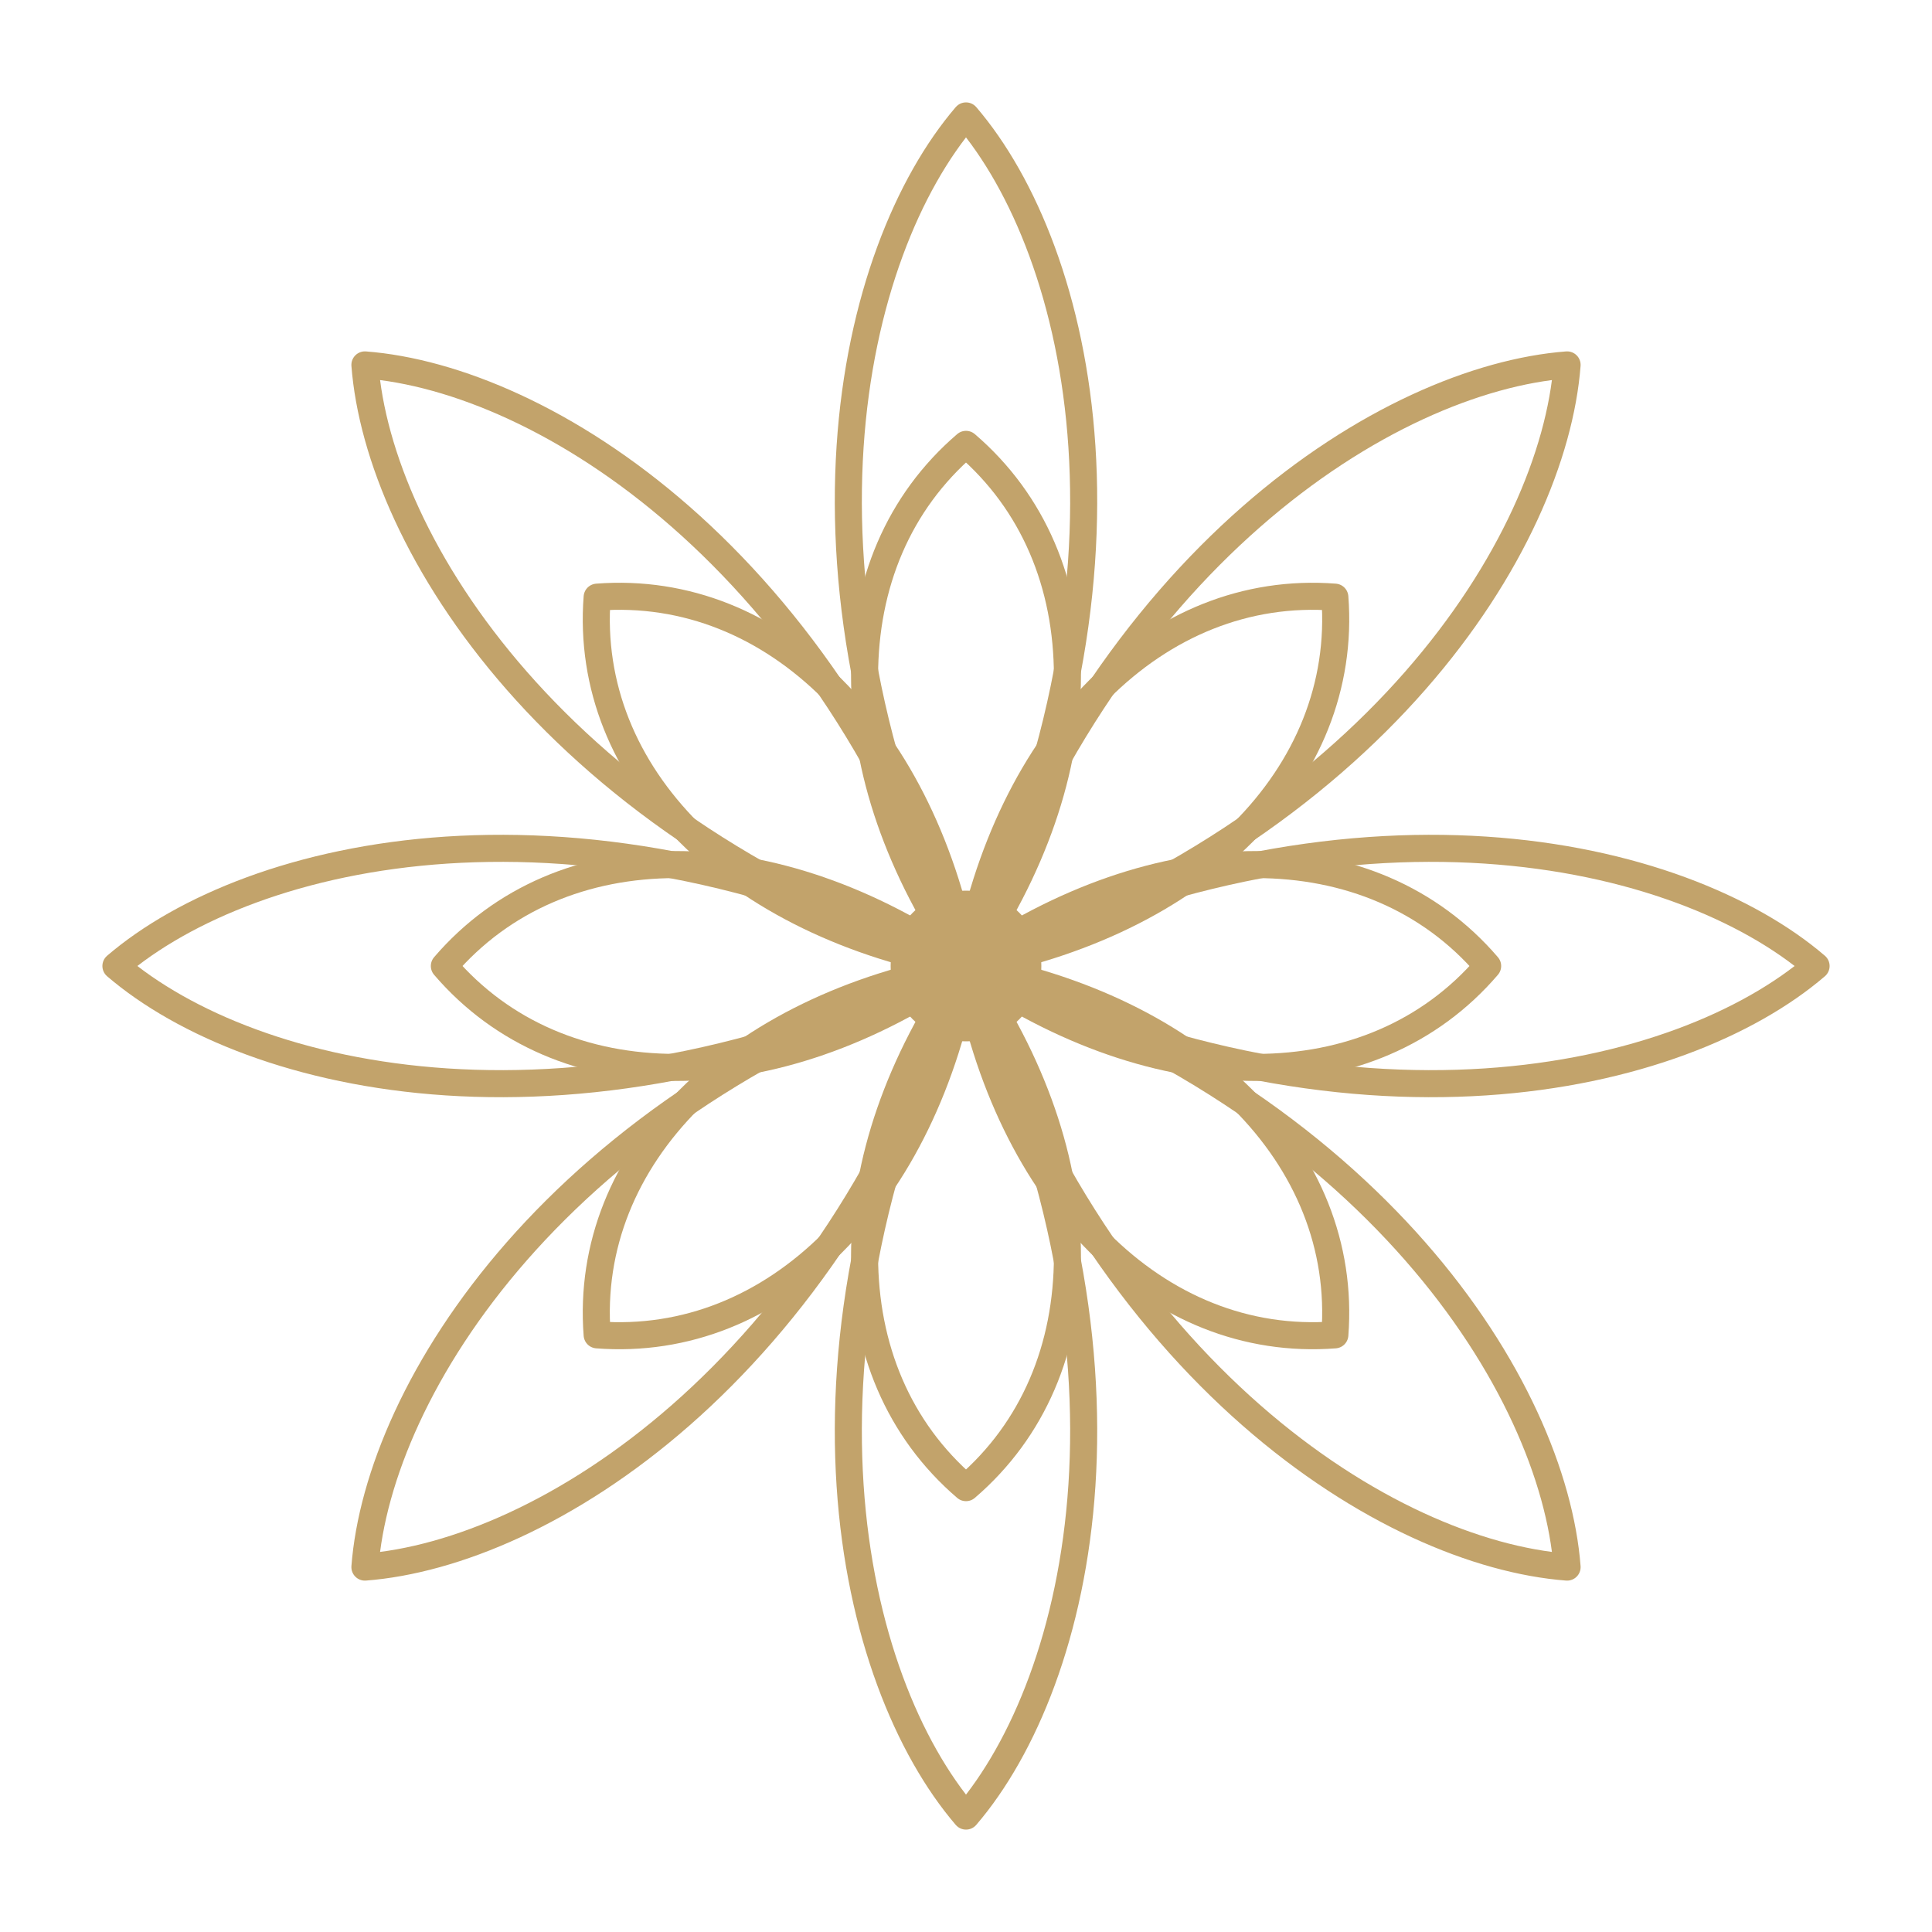
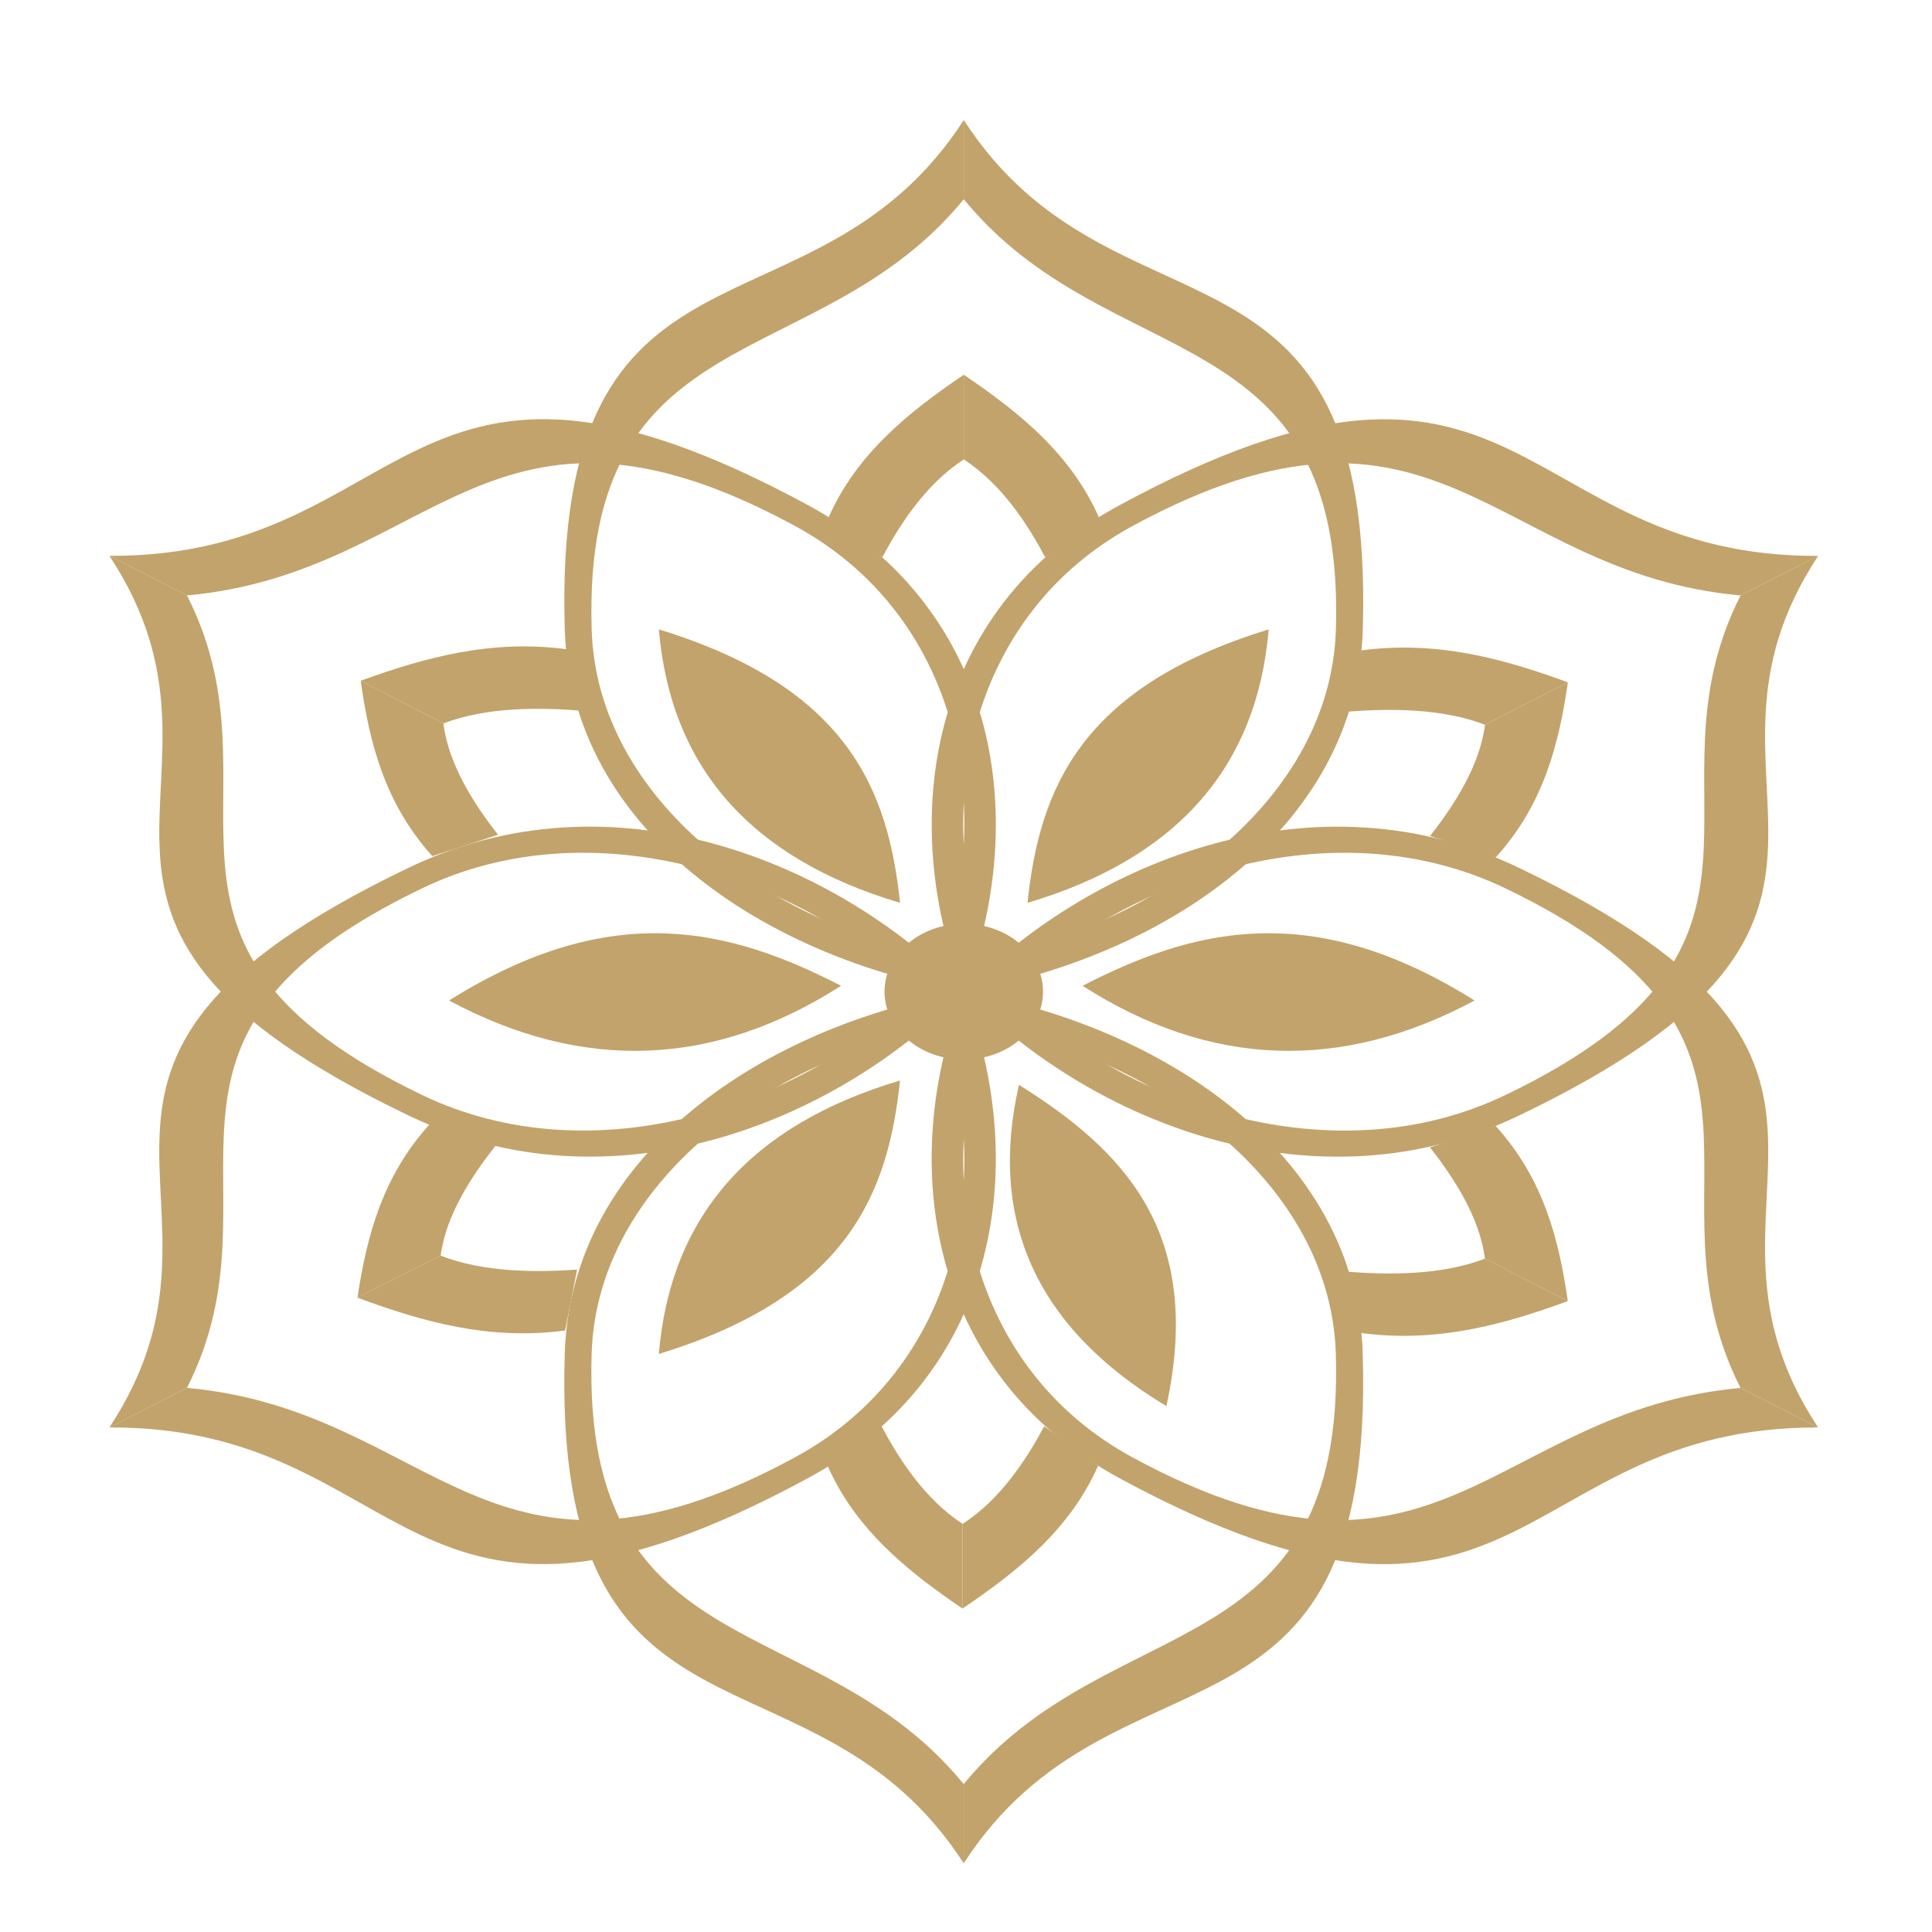
- <svg xmlns="http://www.w3.org/2000/svg" viewBox="0 0 100 100" width="100" height="100" fill="none" stroke="#c2a36b" stroke-width="1.4" stroke-linejoin="round" stroke-linecap="round" role="img" aria-label="HYMEA">
-   <g>
-     <path d="M50 50 C40 30 44 13 50 6 C56 13 60 30 50 50 Z" />
-     <path d="M50 50 C40 30 44 13 50 6 C56 13 60 30 50 50 Z" transform="rotate(45 50 50)" />
-     <path d="M50 50 C40 30 44 13 50 6 C56 13 60 30 50 50 Z" transform="rotate(90 50 50)" />
-     <path d="M50 50 C40 30 44 13 50 6 C56 13 60 30 50 50 Z" transform="rotate(135 50 50)" />
-     <path d="M50 50 C40 30 44 13 50 6 C56 13 60 30 50 50 Z" transform="rotate(180 50 50)" />
-     <path d="M50 50 C40 30 44 13 50 6 C56 13 60 30 50 50 Z" transform="rotate(225 50 50)" />
-     <path d="M50 50 C40 30 44 13 50 6 C56 13 60 30 50 50 Z" transform="rotate(270 50 50)" />
-     <path d="M50 50 C40 30 44 13 50 6 C56 13 60 30 50 50 Z" transform="rotate(315 50 50)" />
+ <svg xmlns="http://www.w3.org/2000/svg" viewBox="0 -8.5 223 223" width="100" height="100" fill="#c2a36b" role="img" aria-label="HYMEA">
+   <g transform="matrix(1.410367,0,0,1.246046,-46.01238,-13.39835)">
+     <ellipse cx="111.5" cy="95.791" rx="6.486" ry="6.288" />
+     <path d="M 106.285,87.564 C 105.319,77.212 102.102,67.626 86.548,62.236 c 0.951,12.778 7.53,21.221 19.738,25.328 z" />
+     <g>
+       <g>
+         <path d="m 116.715,87.564 c 0.967,-10.352 4.184,-19.939 19.738,-25.328 -0.951,12.778 -7.53,21.221 -19.738,25.328 z" />
+         <path d="m 111.5,15.054 4.9e-4,7.332 c 11.95,16.534 31.234,10.509 30.454,39.851 -0.417,15.697 -14.382,27.722 -30.454,30.825 v 2.729 c 16.073,-3.103 32.158,-14.866 32.654,-33.554 1.037,-38.991 -20.316,-25.598 -32.654,-47.183 z" />
+       </g>
+       <path d="M 111.5,15.054 111.5,22.386 c -11.95,16.534 -31.234,10.509 -30.454,39.851 0.417,15.697 14.382,27.722 30.454,30.825 v 2.729 C 95.428,92.688 79.343,80.925 78.846,62.237 77.81,23.245 99.162,36.639 111.5,15.054 Z" />
+     </g>
+     <path d="m 121.219,95.247 c 8.99,-5.223 18.663,-8.171 32.082,1.364 -10.956,6.645 -21.65,6.19 -32.082,-1.364 z" />
+     <path d="m 181.421,55.424 -6.349,3.666 c -8.344,18.616 6.516,32.304 -19.285,46.299 -13.802,7.487 -31.199,1.406 -41.922,-10.962 l -2.363,1.365 c 10.723,12.368 28.953,20.416 45.386,11.503 34.286,-18.598 12.01,-30.393 24.534,-51.871 z" />
+     <path d="m 181.421,55.425 -6.35,3.666 C 154.778,57.009 150.353,37.296 125.333,52.643 111.948,60.852 108.516,78.958 113.865,94.429 l -2.363,1.365 c -5.349,-15.471 -3.204,-35.282 12.731,-45.056 33.249,-20.393 32.326,4.796 57.188,4.688 z" />
+     <g transform="rotate(120,111.4984,95.79272)">
+       <g>
+         <path d="m 116.715,87.564 c 0.967,-10.352 4.184,-19.939 19.738,-25.328 -0.951,12.778 -7.53,21.221 -19.738,25.328 z" />
+         <path d="m 111.5,15.054 4.9e-4,7.332 c 11.95,16.534 31.234,10.509 30.454,39.851 -0.417,15.697 -14.382,27.722 -30.454,30.825 v 2.729 c 16.073,-3.103 32.158,-14.866 32.654,-33.554 1.037,-38.991 -20.316,-25.598 -32.654,-47.183 z" />
+       </g>
+       <path d="M 111.5,15.054 111.5,22.386 c -11.95,16.534 -31.234,10.509 -30.454,39.851 0.417,15.697 14.382,27.722 30.454,30.825 v 2.729 C 95.428,92.688 79.343,80.925 78.846,62.237 77.81,23.245 99.162,36.639 111.5,15.054 Z" />
+     </g>
+     <g transform="rotate(180,111.4984,95.79272)">
+       <g>
+         <path d="m 116.715,87.564 c 0.967,-10.352 4.184,-19.939 19.738,-25.328 -0.951,12.778 -7.53,21.221 -19.738,25.328 z" />
+         <path d="m 111.5,15.054 4.9e-4,7.332 c 11.95,16.534 31.234,10.509 30.454,39.851 -0.417,15.697 -14.382,27.722 -30.454,30.825 v 2.729 c 16.073,-3.103 32.158,-14.866 32.654,-33.554 1.037,-38.991 -20.316,-25.598 -32.654,-47.183 z" />
+       </g>
+       <path d="M 111.5,15.054 111.5,22.386 c -11.95,16.534 -31.234,10.509 -30.454,39.851 0.417,15.697 14.382,27.722 30.454,30.825 v 2.729 C 95.428,92.688 79.343,80.925 78.846,62.237 77.81,23.245 99.162,36.639 111.5,15.054 Z" />
+     </g>
+     <g>
+       <path d="m 41.576,136.161 6.349,-3.666 c 8.344,-18.616 -6.516,-32.304 19.285,-46.299 13.802,-7.487 31.199,-1.406 41.922,10.962 l 2.363,-1.365 C 100.772,83.425 82.543,75.377 66.11,84.29 31.825,102.888 54.1,114.683 41.576,136.161 Z" />
+       <path d="m 41.576,136.16 6.35,-3.666 c 20.294,2.082 24.718,21.795 49.738,6.448 13.385,-8.21 16.817,-26.316 11.468,-41.786 l 2.363,-1.365 c 5.349,15.471 3.204,35.282 -12.731,45.056 C 65.515,161.242 66.438,136.053 41.576,136.16 Z" />
+     </g>
+     <g transform="rotate(60,111.5003,95.79247)">
+       <path d="m 41.576,136.161 6.349,-3.666 c 8.344,-18.616 -6.516,-32.304 19.285,-46.299 13.802,-7.487 31.199,-1.406 41.922,10.962 l 2.363,-1.365 C 100.772,83.425 82.543,75.377 66.11,84.29 31.825,102.888 54.1,114.683 41.576,136.161 Z" />
+       <path d="m 41.576,136.16 6.35,-3.666 c 20.294,2.082 24.718,21.795 49.738,6.448 13.385,-8.21 16.817,-26.316 11.468,-41.786 l 2.363,-1.365 c 5.349,15.471 3.204,35.282 -12.731,45.056 C 65.515,161.242 66.438,136.053 41.576,136.16 Z" />
+     </g>
+     <path d="m 101.456,95.247 c -8.99,-5.223 -18.663,-8.171 -32.082,1.364 10.956,6.645 21.65,6.19 32.082,-1.364 z" />
+     <g>
+       <path d="M 122.576,51.895 C 120.295,46.018 116.057,42.13 111.5,38.647 v 7.84 c 3.122,2.3 5.24,6.038 6.66,9.057 z" />
+       <path d="m 100.424,51.895 c 2.281,-5.877 6.519,-9.765 11.076,-13.248 v 7.84 c -3.122,2.3 -5.24,6.038 -6.66,9.057 z" />
+     </g>
+     <g transform="rotate(59.90203,111.4984,95.79077)">
+       <path d="M 122.576,51.895 C 120.295,46.018 116.057,42.13 111.5,38.647 v 7.84 c 3.122,2.3 5.24,6.038 6.66,9.057 z" />
+       <path d="m 100.424,51.895 c 2.281,-5.877 6.519,-9.765 11.076,-13.248 v 7.84 c -3.122,2.3 -5.24,6.038 -6.66,9.057 z" />
+     </g>
+     <g transform="rotate(120.1063,111.4984,95.79077)">
+       <path d="M 122.576,51.895 C 120.295,46.018 116.057,42.13 111.5,38.647 v 7.84 c 3.122,2.3 5.24,6.038 6.66,9.057 z" />
+       <path d="m 100.424,51.895 c 2.281,-5.877 6.519,-9.765 11.076,-13.248 v 7.84 c -3.122,2.3 -5.24,6.038 -6.66,9.057 z" />
+     </g>
+     <g transform="rotate(-179.8939,111.4984,95.79077)">
+       <path d="M 122.576,51.895 C 120.295,46.018 116.057,42.13 111.5,38.647 v 7.84 c 3.122,2.3 5.24,6.038 6.66,9.057 z" />
+       <path d="m 100.424,51.895 c 2.281,-5.877 6.519,-9.765 11.076,-13.248 v 7.84 c -3.122,2.3 -5.24,6.038 -6.66,9.057 z" />
+     </g>
+     <g transform="rotate(-119.7368,111.4984,95.79077)">
+       <path d="M 122.576,51.895 C 120.295,46.018 116.057,42.13 111.5,38.647 v 7.84 c 3.122,2.3 5.24,6.038 6.66,9.057 z" />
+       <path d="m 100.424,51.895 c 2.281,-5.877 6.519,-9.765 11.076,-13.248 v 7.84 c -3.122,2.3 -5.24,6.038 -6.66,9.057 z" />
+     </g>
+     <g transform="rotate(-59.7368,111.4984,95.79078)">
+       <path d="M 122.576,51.895 C 120.295,46.018 116.057,42.13 111.5,38.647 v 7.84 c 3.122,2.3 5.24,6.038 6.66,9.057 z" />
+       <path d="m 100.424,51.895 c 2.281,-5.877 6.519,-9.765 11.076,-13.248 v 7.84 c -3.122,2.3 -5.24,6.038 -6.66,9.057 z" />
+     </g>
  </g>
-   <g>
-     <path d="M50 50 C43 40 43 29 50 23 C57 29 57 40 50 50 Z" />
-     <path d="M50 50 C43 40 43 29 50 23 C57 29 57 40 50 50 Z" transform="rotate(45 50 50)" />
-     <path d="M50 50 C43 40 43 29 50 23 C57 29 57 40 50 50 Z" transform="rotate(90 50 50)" />
-     <path d="M50 50 C43 40 43 29 50 23 C57 29 57 40 50 50 Z" transform="rotate(135 50 50)" />
-     <path d="M50 50 C43 40 43 29 50 23 C57 29 57 40 50 50 Z" transform="rotate(180 50 50)" />
-     <path d="M50 50 C43 40 43 29 50 23 C57 29 57 40 50 50 Z" transform="rotate(225 50 50)" />
-     <path d="M50 50 C43 40 43 29 50 23 C57 29 57 40 50 50 Z" transform="rotate(270 50 50)" />
-     <path d="M50 50 C43 40 43 29 50 23 C57 29 57 40 50 50 Z" transform="rotate(315 50 50)" />
-   </g>
-   <circle cx="50" cy="50" r="3.2" />
</svg>
